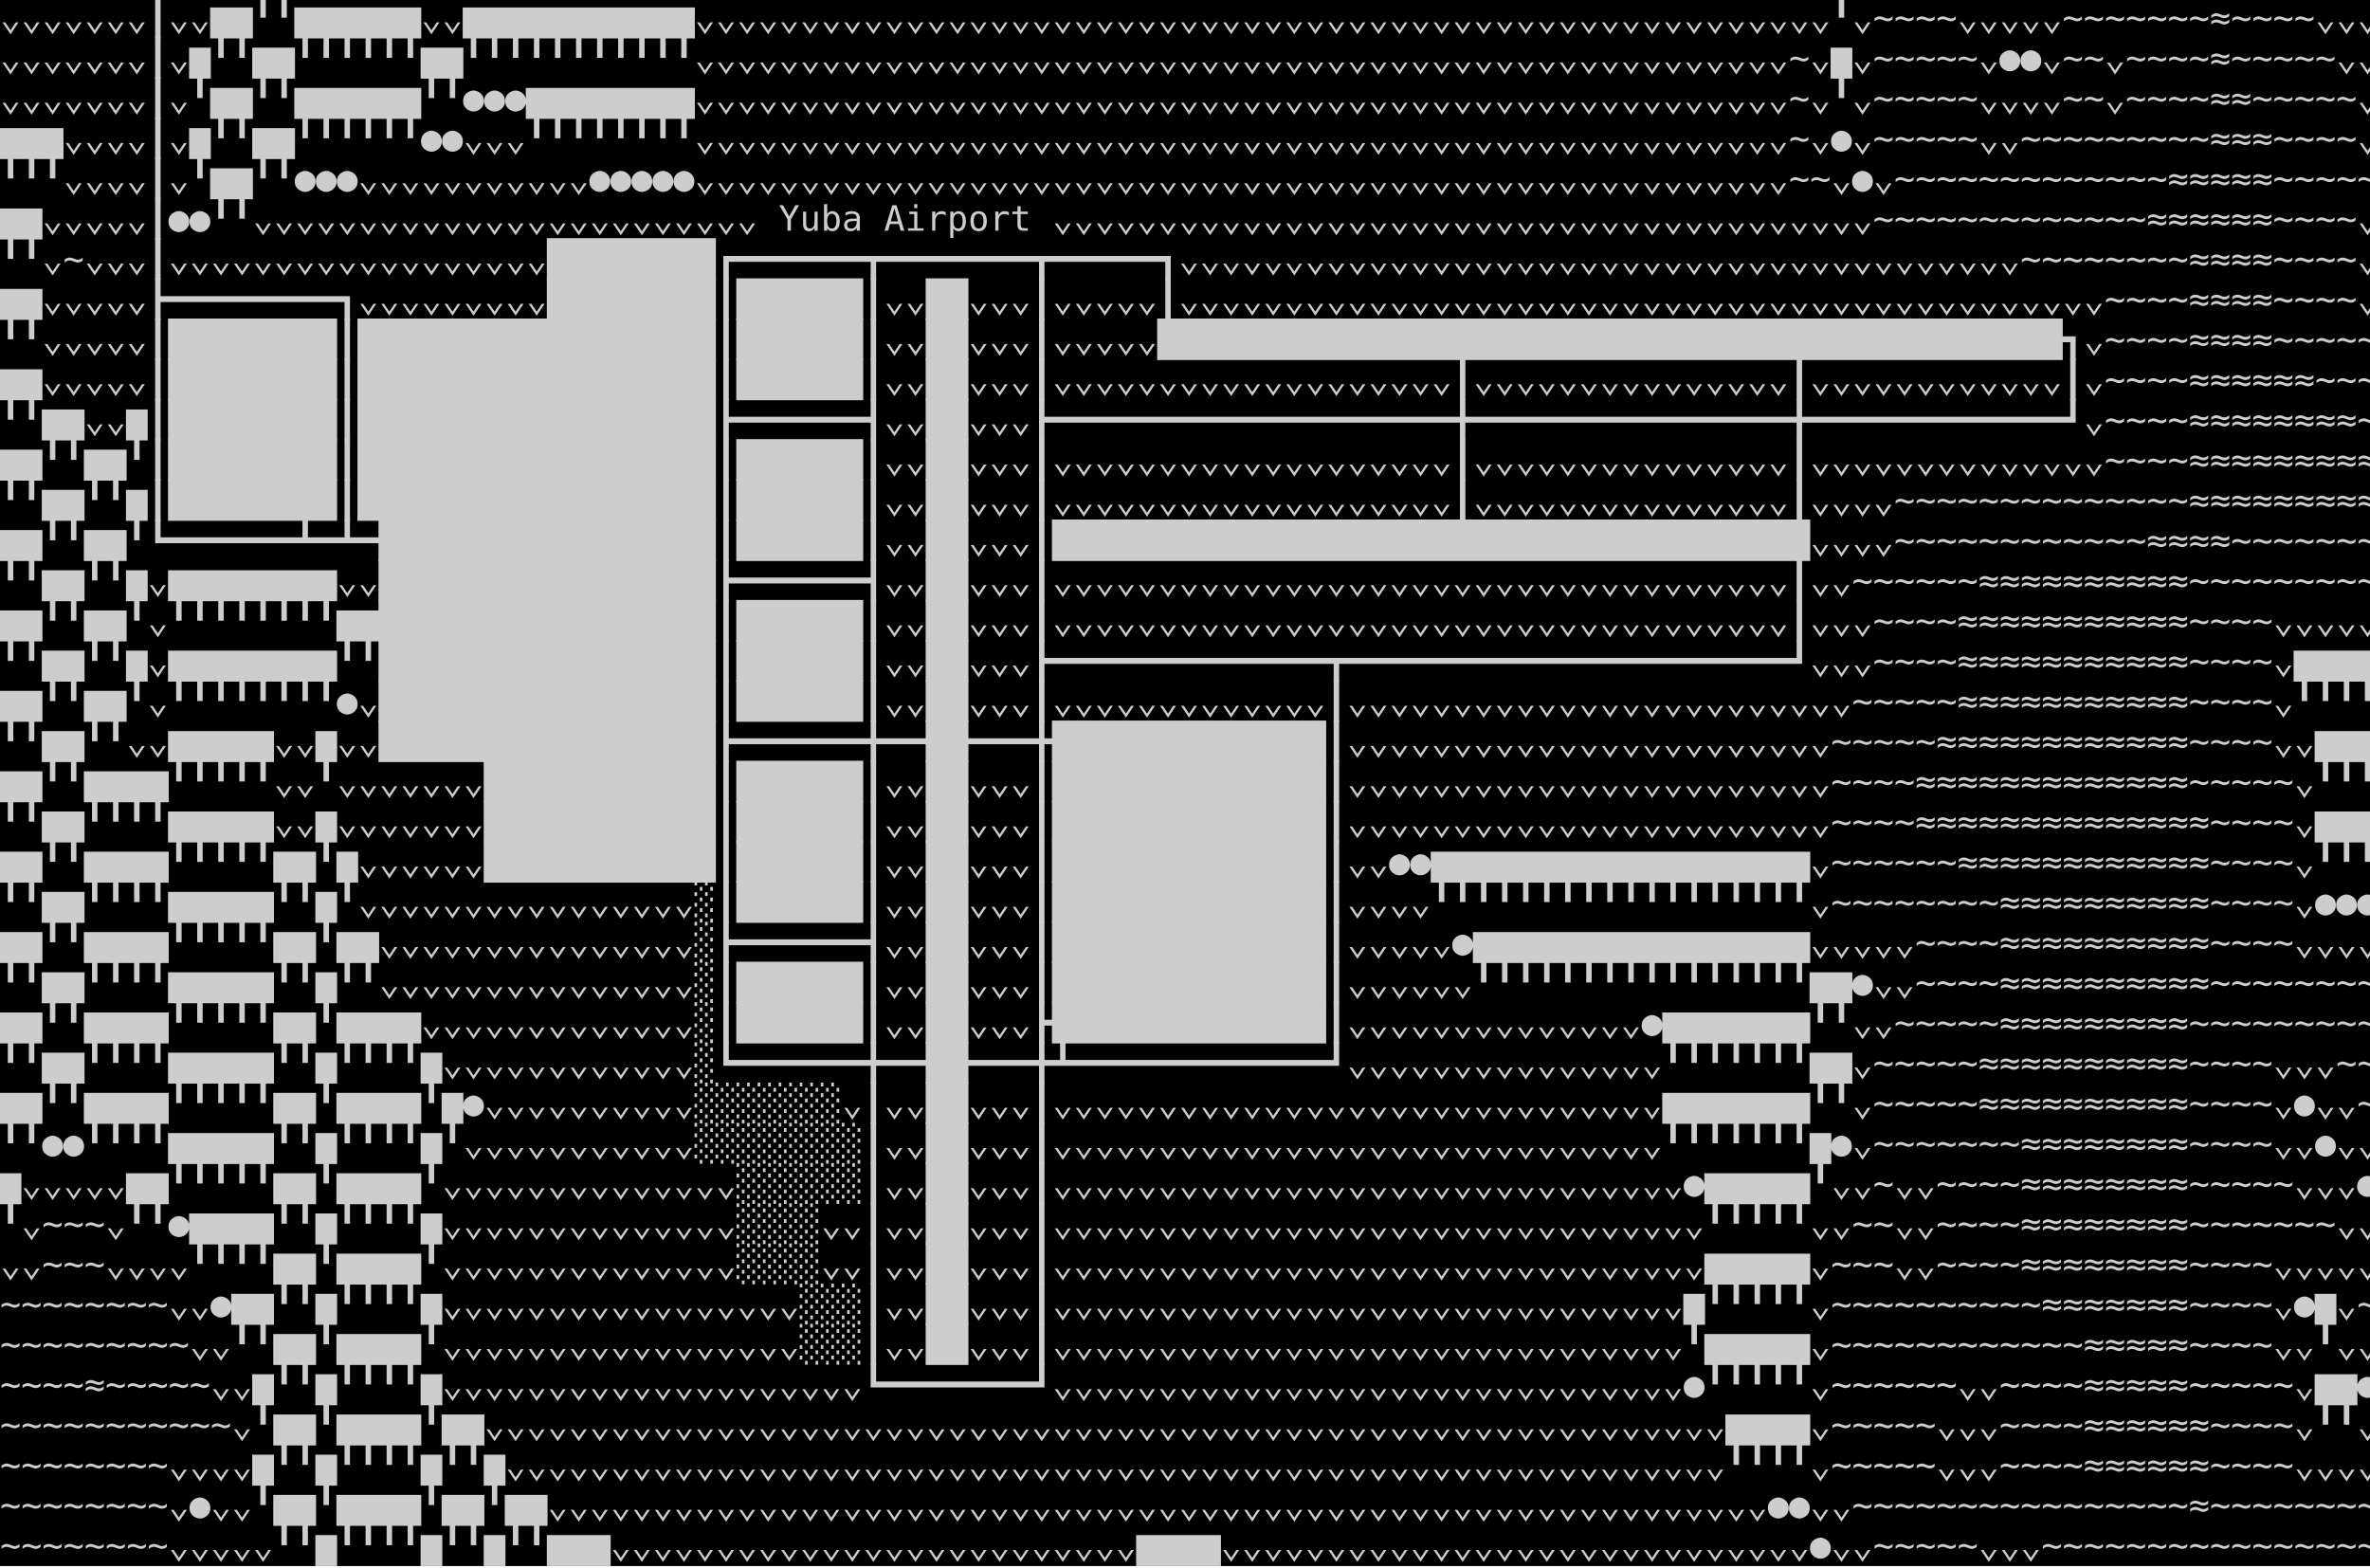
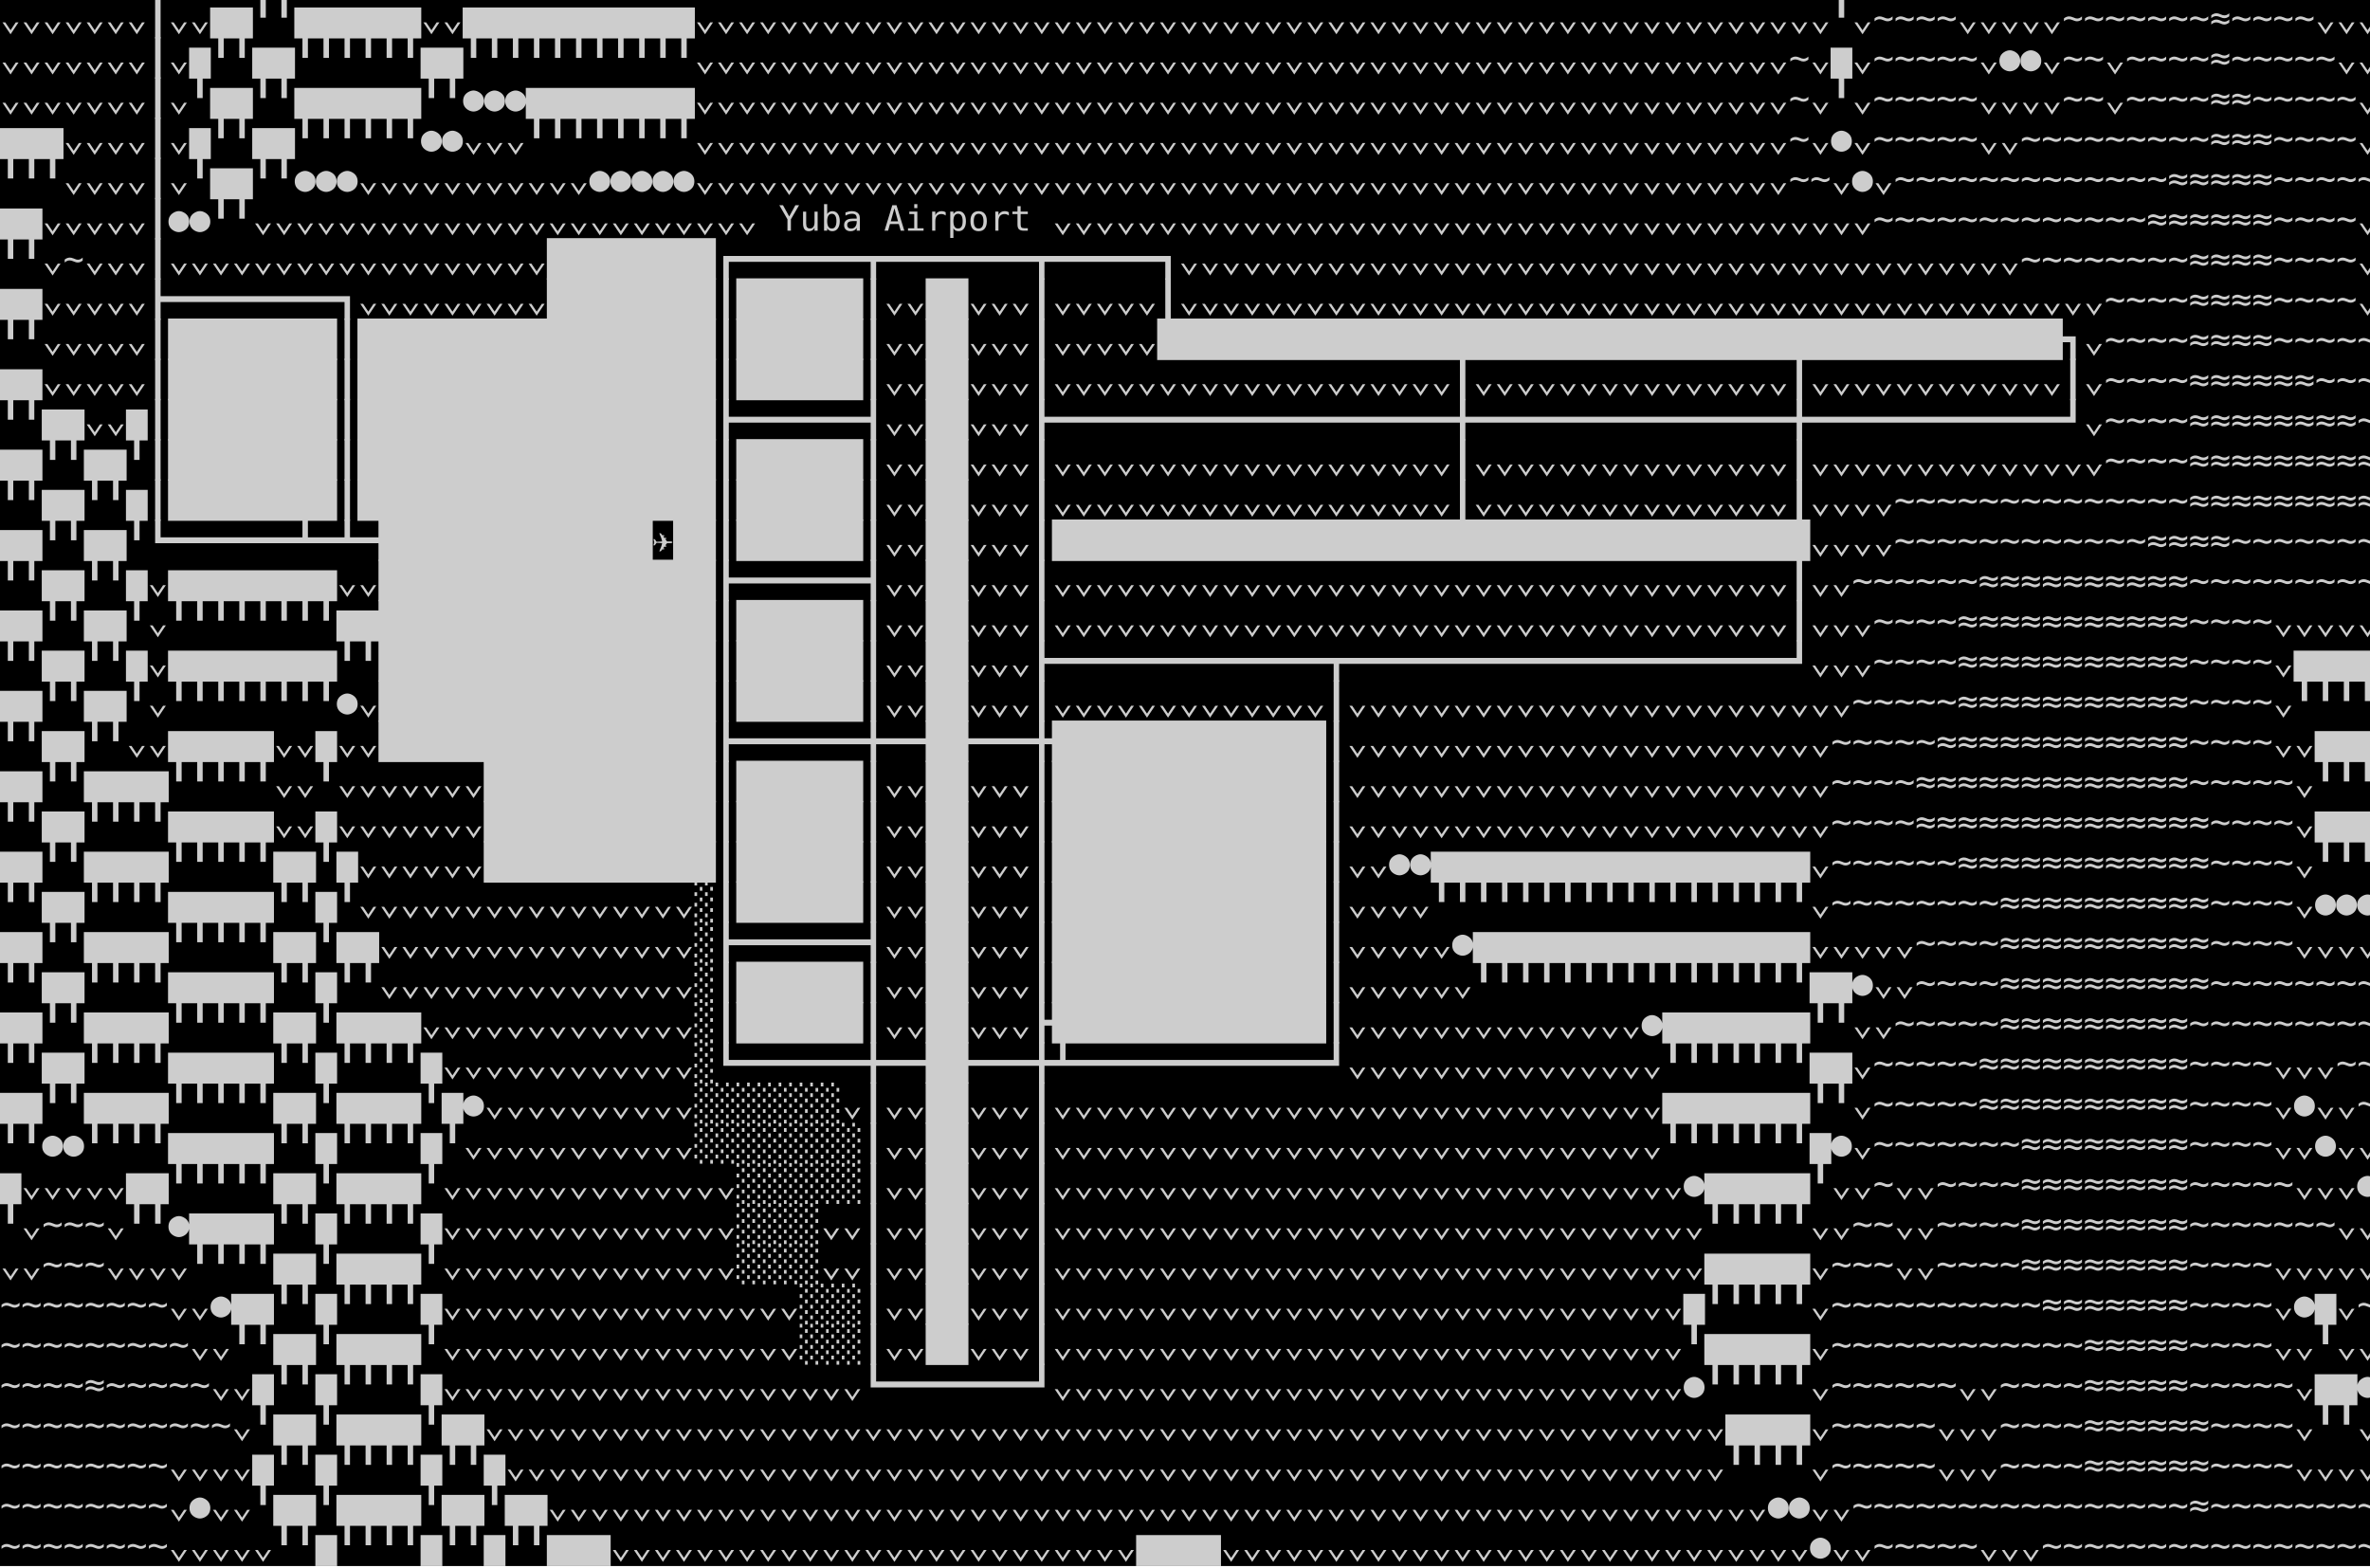
<svg xmlns="http://www.w3.org/2000/svg" version="1.1" width="678.0px" height="448.5px" viewBox="0 0 678.0 448.5" style="letter-spacing:0em;font-size:10px;font-family:'DejaVu Sans Mono';stroke:none">
  <text y="8.5" x="0.0" style="fill:#000000">█████████████████████████████████████████████████████████████████████████████████████████████████████████████████</text>
  <text y="20.0" x="0.0" style="fill:#000000">█████████████████████████████████████████████████████████████████████████████████████████████████████████████████</text>
  <text y="31.5" x="0.0" style="fill:#000000">█████████████████████████████████████████████████████████████████████████████████████████████████████████████████</text>
  <text y="43.0" x="0.0" style="fill:#000000">█████████████████████████████████████████████████████████████████████████████████████████████████████████████████</text>
  <text y="54.5" x="0.0" style="fill:#000000">█████████████████████████████████████████████████████████████████████████████████████████████████████████████████</text>
  <text y="66.0" x="0.0" style="fill:#000000">█████████████████████████████████████████████████████████████████████████████████████████████████████████████████</text>
  <text y="77.5" x="0.0" style="fill:#000000">█████████████████████████████████████████████████████████████████████████████████████████████████████████████████</text>
  <text y="89.0" x="0.0" style="fill:#000000">█████████████████████████████████████████████████████████████████████████████████████████████████████████████████</text>
  <text y="100.5" x="0.0" style="fill:#000000">█████████████████████████████████████████████████████████████████████████████████████████████████████████████████</text>
  <text y="112.0" x="0.0" style="fill:#000000">█████████████████████████████████████████████████████████████████████████████████████████████████████████████████</text>
  <text y="123.5" x="0.0" style="fill:#000000">█████████████████████████████████████████████████████████████████████████████████████████████████████████████████</text>
  <text y="135.0" x="0.0" style="fill:#000000">█████████████████████████████████████████████████████████████████████████████████████████████████████████████████</text>
  <text y="146.5" x="0.0" style="fill:#000000">█████████████████████████████████████████████████████████████████████████████████████████████████████████████████</text>
  <text y="158.0" x="0.0" style="fill:#000000">█████████████████████████████████████████████████████████████████████████████████████████████████████████████████</text>
  <text y="169.5" x="0.0" style="fill:#000000">█████████████████████████████████████████████████████████████████████████████████████████████████████████████████</text>
  <text y="181.0" x="0.0" style="fill:#000000">█████████████████████████████████████████████████████████████████████████████████████████████████████████████████</text>
  <text y="192.5" x="0.0" style="fill:#000000">█████████████████████████████████████████████████████████████████████████████████████████████████████████████████</text>
  <text y="204.0" x="0.0" style="fill:#000000">█████████████████████████████████████████████████████████████████████████████████████████████████████████████████</text>
  <text y="215.5" x="0.0" style="fill:#000000">█████████████████████████████████████████████████████████████████████████████████████████████████████████████████</text>
  <text y="227.0" x="0.0" style="fill:#000000">█████████████████████████████████████████████████████████████████████████████████████████████████████████████████</text>
  <text y="238.5" x="0.0" style="fill:#000000">█████████████████████████████████████████████████████████████████████████████████████████████████████████████████</text>
  <text y="250.0" x="0.0" style="fill:#000000">█████████████████████████████████████████████████████████████████████████████████████████████████████████████████</text>
  <text y="261.5" x="0.0" style="fill:#000000">█████████████████████████████████████████████████████████████████████████████████████████████████████████████████</text>
  <text y="273.0" x="0.0" style="fill:#000000">█████████████████████████████████████████████████████████████████████████████████████████████████████████████████</text>
  <text y="284.5" x="0.0" style="fill:#000000">█████████████████████████████████████████████████████████████████████████████████████████████████████████████████</text>
  <text y="296.0" x="0.0" style="fill:#000000">█████████████████████████████████████████████████████████████████████████████████████████████████████████████████</text>
  <text y="307.5" x="0.0" style="fill:#000000">█████████████████████████████████████████████████████████████████████████████████████████████████████████████████</text>
  <text y="319.0" x="0.0" style="fill:#000000">█████████████████████████████████████████████████████████████████████████████████████████████████████████████████</text>
  <text y="330.5" x="0.0" style="fill:#000000">█████████████████████████████████████████████████████████████████████████████████████████████████████████████████</text>
  <text y="342.0" x="0.0" style="fill:#000000">█████████████████████████████████████████████████████████████████████████████████████████████████████████████████</text>
  <text y="353.5" x="0.0" style="fill:#000000">█████████████████████████████████████████████████████████████████████████████████████████████████████████████████</text>
  <text y="365.0" x="0.0" style="fill:#000000">█████████████████████████████████████████████████████████████████████████████████████████████████████████████████</text>
  <text y="376.5" x="0.0" style="fill:#000000">█████████████████████████████████████████████████████████████████████████████████████████████████████████████████</text>
  <text y="388.0" x="0.0" style="fill:#000000">█████████████████████████████████████████████████████████████████████████████████████████████████████████████████</text>
  <text y="399.5" x="0.0" style="fill:#000000">█████████████████████████████████████████████████████████████████████████████████████████████████████████████████</text>
  <text y="411.0" x="0.0" style="fill:#000000">█████████████████████████████████████████████████████████████████████████████████████████████████████████████████</text>
  <text y="422.5" x="0.0" style="fill:#000000">█████████████████████████████████████████████████████████████████████████████████████████████████████████████████</text>
  <text y="434.0" x="0.0" style="fill:#000000">█████████████████████████████████████████████████████████████████████████████████████████████████████████████████</text>
  <text y="445.5" x="0.0" style="fill:#000000">█████████████████████████████████████████████████████████████████████████████████████████████████████████████████</text>
  <text y="8.5" x="0.0" style="fill:#cdcdcd">⌄⌄⌄⌄⌄⌄⌄┃⌄⌄▆▆╹╹▆▆▆▆▆▆⌄⌄▆▆▆▆▆▆▆▆▆▆▆⌄⌄⌄⌄⌄⌄⌄⌄⌄⌄⌄⌄⌄⌄⌄⌄⌄⌄⌄⌄⌄⌄⌄⌄⌄⌄⌄⌄⌄⌄⌄⌄⌄⌄⌄⌄⌄⌄⌄⌄⌄⌄⌄⌄⌄⌄⌄⌄⌄⌄⌄⌄⌄⌄╹⌄~~~~⌄⌄⌄⌄⌄~~~~~~~≈~~~~⌄⌄⌄</text>
  <text y="20.0" x="0.0" style="fill:#cdcdcd">⌄⌄⌄⌄⌄⌄⌄┃⌄▆╹╹▆▆╹╹╹╹╹╹▆▆╹╹╹╹╹╹╹╹╹╹╹⌄⌄⌄⌄⌄⌄⌄⌄⌄⌄⌄⌄⌄⌄⌄⌄⌄⌄⌄⌄⌄⌄⌄⌄⌄⌄⌄⌄⌄⌄⌄⌄⌄⌄⌄⌄⌄⌄⌄⌄⌄⌄⌄⌄⌄⌄⌄⌄⌄⌄⌄⌄~⌄▆⌄~~~~~⌄●●⌄~~⌄~~~~≈~~~~~⌄⌄</text>
  <text y="31.5" x="0.0" style="fill:#cdcdcd">⌄⌄⌄⌄⌄⌄⌄┃⌄╹▆▆╹╹▆▆▆▆▆▆╹╹●●●▆▆▆▆▆▆▆▆⌄⌄⌄⌄⌄⌄⌄⌄⌄⌄⌄⌄⌄⌄⌄⌄⌄⌄⌄⌄⌄⌄⌄⌄⌄⌄⌄⌄⌄⌄⌄⌄⌄⌄⌄⌄⌄⌄⌄⌄⌄⌄⌄⌄⌄⌄⌄⌄⌄⌄⌄⌄~⌄╹⌄~~~~~⌄⌄⌄⌄~~⌄~~~~≈≈~~~~~⌄</text>
  <text y="43.0" x="0.0" style="fill:#cdcdcd">▆▆▆⌄⌄⌄⌄┃⌄▆╹╹▆▆╹╹╹╹╹╹●●⌄⌄⌄╹╹╹╹╹╹╹╹⌄⌄⌄⌄⌄⌄⌄⌄⌄⌄⌄⌄⌄⌄⌄⌄⌄⌄⌄⌄⌄⌄⌄⌄⌄⌄⌄⌄⌄⌄⌄⌄⌄⌄⌄⌄⌄⌄⌄⌄⌄⌄⌄⌄⌄⌄⌄⌄⌄⌄⌄⌄~⌄●⌄~~~~~⌄⌄~~~~~~~~~≈≈≈~~~~⌄</text>
  <text y="54.5" x="0.0" style="fill:#cdcdcd">╹╹╹⌄⌄⌄⌄┃⌄╹▆▆╹╹●●●⌄⌄⌄⌄⌄⌄⌄⌄⌄⌄⌄●●●●●⌄⌄⌄⌄⌄⌄⌄⌄⌄⌄⌄⌄⌄⌄⌄⌄⌄⌄⌄⌄⌄⌄⌄⌄⌄⌄⌄⌄⌄⌄⌄⌄⌄⌄⌄⌄⌄⌄⌄⌄⌄⌄⌄⌄⌄⌄⌄⌄⌄⌄⌄⌄~~⌄●⌄~~~~~~~~~~~~~≈≈≈≈≈~~~~~</text>
  <text y="66.0" x="0.0" style="fill:#cdcdcd">▆▆⌄⌄⌄⌄⌄┃●●╹╹⌄⌄⌄⌄⌄⌄⌄⌄⌄⌄⌄⌄⌄⌄⌄⌄⌄⌄⌄⌄⌄⌄⌄⌄ Yuba Airport ⌄⌄⌄⌄⌄⌄⌄⌄⌄⌄⌄⌄⌄⌄⌄⌄⌄⌄⌄⌄⌄⌄⌄⌄⌄⌄⌄⌄⌄⌄⌄⌄⌄⌄⌄⌄⌄⌄⌄~~~~~~~~~~~~~≈≈≈≈≈≈~~~~⌄</text>
  <text y="77.5" x="0.0" style="fill:#cdcdcd">╹╹⌄~⌄⌄⌄┃⌄⌄⌄⌄⌄⌄⌄⌄⌄⌄⌄⌄⌄⌄⌄⌄⌄⌄████████┏━━━━━━┳━━━━━━━┳━━━━━┓⌄⌄⌄⌄⌄⌄⌄⌄⌄⌄⌄⌄⌄⌄⌄⌄⌄⌄⌄⌄⌄⌄⌄⌄⌄⌄⌄⌄⌄⌄⌄⌄⌄⌄⌄⌄⌄⌄⌄⌄~~~~~~~~≈≈≈≈~~~~⌄</text>
  <text y="89.0" x="0.0" style="fill:#cdcdcd">▆▆⌄⌄⌄⌄⌄┣━━━━━━━━┓⌄⌄⌄⌄⌄⌄⌄⌄⌄████████┃██████┃⌄⌄██⌄⌄⌄┃⌄⌄⌄⌄⌄┃⌄⌄⌄⌄⌄⌄⌄⌄⌄⌄⌄⌄⌄⌄⌄⌄⌄⌄⌄⌄⌄⌄⌄⌄⌄⌄⌄⌄⌄⌄⌄⌄⌄⌄⌄⌄⌄⌄⌄⌄⌄⌄⌄⌄~~~~≈≈≈≈~~~~⌄</text>
  <text y="100.5" x="0.0" style="fill:#cdcdcd">╹╹⌄⌄⌄⌄⌄┃████████┃█████████████████┃██████┃⌄⌄██⌄⌄⌄┃⌄⌄⌄⌄⌄███████████████████████████████████████████┓⌄~~~~≈≈≈≈~~~~~</text>
  <text y="112.0" x="0.0" style="fill:#cdcdcd">▆▆⌄⌄⌄⌄⌄┃████████┃█████████████████┃██████┃⌄⌄██⌄⌄⌄┃⌄⌄⌄⌄⌄⌄⌄⌄⌄⌄⌄⌄⌄⌄⌄⌄⌄⌄⌄┃⌄⌄⌄⌄⌄⌄⌄⌄⌄⌄⌄⌄⌄⌄⌄┃⌄⌄⌄⌄⌄⌄⌄⌄⌄⌄⌄⌄┃⌄~~~~≈≈≈≈≈≈~~~</text>
  <text y="123.5" x="0.0" style="fill:#cdcdcd">╹╹▆▆⌄⌄▆┃████████┃█████████████████┣━━━━━━┫⌄⌄██⌄⌄⌄┣━━━━━━━━━━━━━━━━━━━╋━━━━━━━━━━━━━━━╋━━━━━━━━━━━━┛⌄~~~~≈≈≈≈≈≈≈≈~</text>
  <text y="135.0" x="0.0" style="fill:#cdcdcd">▆▆╹╹▆▆╹┃████████┃█████████████████┃██████┃⌄⌄██⌄⌄⌄┃⌄⌄⌄⌄⌄⌄⌄⌄⌄⌄⌄⌄⌄⌄⌄⌄⌄⌄⌄┃⌄⌄⌄⌄⌄⌄⌄⌄⌄⌄⌄⌄⌄⌄⌄┃⌄⌄⌄⌄⌄⌄⌄⌄⌄⌄⌄⌄⌄⌄~~~~≈≈≈≈≈≈≈≈≈</text>
  <text y="146.5" x="0.0" style="fill:#cdcdcd">╹╹▆▆╹╹▆┃████████┃█████████████████┃██████┃⌄⌄██⌄⌄⌄┃⌄⌄⌄⌄⌄⌄⌄⌄⌄⌄⌄⌄⌄⌄⌄⌄⌄⌄⌄┃⌄⌄⌄⌄⌄⌄⌄⌄⌄⌄⌄⌄⌄⌄⌄┃⌄⌄⌄⌄~~~~~~~~~~~~~~≈≈≈≈≈≈≈≈≈</text>
-   <text y="158.0" x="0.0" style="fill:#cdcdcd">▆▆╹╹▆▆╹┗━━━━━━┻━┻━████████████████┃██████┃⌄⌄██⌄⌄⌄┃████████████████████████████████████⌄⌄⌄⌄~~~~~~~~~~~~≈≈≈≈~~~~~~~</text>
+   <text y="158.0" x="0.0" style="fill:#cdcdcd">▆▆╹╹▆▆╹┗━━━━━━┻━┻━█████████████✈██┃██████┃⌄⌄██⌄⌄⌄┃████████████████████████████████████⌄⌄⌄⌄~~~~~~~~~~~~≈≈≈≈~~~~~~~</text>
  <text y="169.5" x="0.0" style="fill:#cdcdcd">╹╹▆▆╹╹▆⌄▆▆▆▆▆▆▆▆⌄⌄████████████████┣━━━━━━┫⌄⌄██⌄⌄⌄┃⌄⌄⌄⌄⌄⌄⌄⌄⌄⌄⌄⌄⌄⌄⌄⌄⌄⌄⌄⌄⌄⌄⌄⌄⌄⌄⌄⌄⌄⌄⌄⌄⌄⌄⌄┃⌄⌄~~~~~~≈≈≈≈≈≈≈≈≈≈~~~~~~~~~</text>
  <text y="181.0" x="0.0" style="fill:#cdcdcd">▆▆╹╹▆▆╹⌄╹╹╹╹╹╹╹╹▆▆████████████████┃██████┃⌄⌄██⌄⌄⌄┃⌄⌄⌄⌄⌄⌄⌄⌄⌄⌄⌄⌄⌄⌄⌄⌄⌄⌄⌄⌄⌄⌄⌄⌄⌄⌄⌄⌄⌄⌄⌄⌄⌄⌄⌄┃⌄⌄⌄~~~~≈≈≈≈≈≈≈≈≈≈≈~~~~⌄⌄⌄⌄⌄</text>
  <text y="192.5" x="0.0" style="fill:#cdcdcd">╹╹▆▆╹╹▆⌄▆▆▆▆▆▆▆▆╹╹████████████████┃██████┃⌄⌄██⌄⌄⌄┣━━━━━━━━━━━━━┳━━━━━━━━━━━━━━━━━━━━━┛⌄⌄⌄~~~~≈≈≈≈≈≈≈≈≈≈≈~~~~⌄▆▆▆▆</text>
  <text y="204.0" x="0.0" style="fill:#cdcdcd">▆▆╹╹▆▆╹⌄╹╹╹╹╹╹╹╹●⌄████████████████┃██████┃⌄⌄██⌄⌄⌄┃⌄⌄⌄⌄⌄⌄⌄⌄⌄⌄⌄⌄⌄┃⌄⌄⌄⌄⌄⌄⌄⌄⌄⌄⌄⌄⌄⌄⌄⌄⌄⌄⌄⌄⌄⌄⌄⌄~~~~~≈≈≈≈≈≈≈≈≈≈≈~~~~⌄╹╹╹╹</text>
  <text y="215.5" x="0.0" style="fill:#cdcdcd">╹╹▆▆╹╹⌄⌄▆▆▆▆▆⌄⌄▆⌄⌄████████████████┣━━━━━━╋━━██━━━╋█████████████┃⌄⌄⌄⌄⌄⌄⌄⌄⌄⌄⌄⌄⌄⌄⌄⌄⌄⌄⌄⌄⌄⌄⌄~~~~~≈≈≈≈≈≈≈≈≈≈≈≈~~~~⌄⌄▆▆▆</text>
  <text y="227.0" x="0.0" style="fill:#cdcdcd">▆▆╹╹▆▆▆▆╹╹╹╹╹⌄⌄╹⌄⌄⌄⌄⌄⌄⌄███████████┃██████┃⌄⌄██⌄⌄⌄┃█████████████┃⌄⌄⌄⌄⌄⌄⌄⌄⌄⌄⌄⌄⌄⌄⌄⌄⌄⌄⌄⌄⌄⌄⌄~~~~≈≈≈≈≈≈≈≈≈≈≈≈≈~~~~~⌄╹╹╹</text>
  <text y="238.5" x="0.0" style="fill:#cdcdcd">╹╹▆▆╹╹╹╹▆▆▆▆▆⌄⌄▆⌄⌄⌄⌄⌄⌄⌄███████████┃██████┃⌄⌄██⌄⌄⌄┃█████████████┃⌄⌄⌄⌄⌄⌄⌄⌄⌄⌄⌄⌄⌄⌄⌄⌄⌄⌄⌄⌄⌄⌄⌄~~~~≈≈≈≈≈≈≈≈≈≈≈≈≈≈~~~~⌄▆▆▆</text>
  <text y="250.0" x="0.0" style="fill:#cdcdcd">▆▆╹╹▆▆▆▆╹╹╹╹╹▆▆╹▆⌄⌄⌄⌄⌄⌄███████████┃██████┃⌄⌄██⌄⌄⌄┃█████████████┃⌄⌄●●▆▆▆▆▆▆▆▆▆▆▆▆▆▆▆▆▆▆⌄~~~~~~≈≈≈≈≈≈≈≈≈≈≈≈~~~~⌄╹╹╹</text>
  <text y="261.5" x="0.0" style="fill:#cdcdcd">╹╹▆▆╹╹╹╹▆▆▆▆▆╹╹▆╹⌄⌄⌄⌄⌄⌄⌄⌄⌄⌄⌄⌄⌄⌄⌄⌄░┃██████┃⌄⌄██⌄⌄⌄┃█████████████┃⌄⌄⌄⌄╹╹╹╹╹╹╹╹╹╹╹╹╹╹╹╹╹╹⌄~~~~~~~~≈≈≈≈≈≈≈≈≈≈~~~~⌄●●●</text>
  <text y="273.0" x="0.0" style="fill:#cdcdcd">▆▆╹╹▆▆▆▆╹╹╹╹╹▆▆╹▆▆⌄⌄⌄⌄⌄⌄⌄⌄⌄⌄⌄⌄⌄⌄⌄░┣━━━━━━┫⌄⌄██⌄⌄⌄┃█████████████┃⌄⌄⌄⌄⌄●▆▆▆▆▆▆▆▆▆▆▆▆▆▆▆▆⌄⌄⌄⌄⌄~~~~≈≈≈≈≈≈≈≈≈≈~~~~⌄⌄⌄⌄</text>
  <text y="284.5" x="0.0" style="fill:#cdcdcd">╹╹▆▆╹╹╹╹▆▆▆▆▆╹╹▆╹╹⌄⌄⌄⌄⌄⌄⌄⌄⌄⌄⌄⌄⌄⌄⌄░┃██████┃⌄⌄██⌄⌄⌄┃█████████████┃⌄⌄⌄⌄⌄⌄╹╹╹╹╹╹╹╹╹╹╹╹╹╹╹╹▆▆●⌄⌄~~~~≈≈≈≈≈≈≈≈≈≈~~~~~~~~</text>
  <text y="296.0" x="0.0" style="fill:#cdcdcd">▆▆╹╹▆▆▆▆╹╹╹╹╹▆▆╹▆▆▆▆⌄⌄⌄⌄⌄⌄⌄⌄⌄⌄⌄⌄⌄░┃██████┃⌄⌄██⌄⌄⌄┣█████████████┃⌄⌄⌄⌄⌄⌄⌄⌄⌄⌄⌄⌄⌄⌄●▆▆▆▆▆▆▆╹╹⌄⌄~~~~~≈≈≈≈≈≈≈≈≈~~~~~~~~~</text>
  <text y="307.5" x="0.0" style="fill:#cdcdcd">╹╹▆▆╹╹╹╹▆▆▆▆▆╹╹▆╹╹╹╹▆⌄⌄⌄⌄⌄⌄⌄⌄⌄⌄⌄⌄░┗━━━━━━╋━━██━━━╋┻━━━━━━━━━━━━┛⌄⌄⌄⌄⌄⌄⌄⌄⌄⌄⌄⌄⌄⌄⌄╹╹╹╹╹╹╹▆▆⌄~~~~~≈≈≈≈≈≈≈≈≈≈~~~~⌄⌄⌄~~</text>
  <text y="319.0" x="0.0" style="fill:#cdcdcd">▆▆╹╹▆▆▆▆╹╹╹╹╹▆▆╹▆▆▆▆╹▆●⌄⌄⌄⌄⌄⌄⌄⌄⌄⌄░░░░░░░⌄┃⌄⌄██⌄⌄⌄┃⌄⌄⌄⌄⌄⌄⌄⌄⌄⌄⌄⌄⌄⌄⌄⌄⌄⌄⌄⌄⌄⌄⌄⌄⌄⌄⌄⌄⌄▆▆▆▆▆▆▆╹╹⌄~~~~~≈≈≈≈≈≈≈≈≈≈~~~~⌄●⌄⌄~</text>
  <text y="330.5" x="0.0" style="fill:#cdcdcd">╹╹●●╹╹╹╹▆▆▆▆▆╹╹▆╹╹╹╹▆╹⌄⌄⌄⌄⌄⌄⌄⌄⌄⌄⌄░░░░░░░░┃⌄⌄██⌄⌄⌄┃⌄⌄⌄⌄⌄⌄⌄⌄⌄⌄⌄⌄⌄⌄⌄⌄⌄⌄⌄⌄⌄⌄⌄⌄⌄⌄⌄⌄⌄╹╹╹╹╹╹╹▆●⌄~~~~~~~≈≈≈≈≈≈≈≈~~~~⌄⌄●⌄⌄</text>
  <text y="342.0" x="0.0" style="fill:#cdcdcd">▆⌄⌄⌄⌄⌄▆▆╹╹╹╹╹▆▆╹▆▆▆▆╹⌄⌄⌄⌄⌄⌄⌄⌄⌄⌄⌄⌄⌄⌄░░░░░░┃⌄⌄██⌄⌄⌄┃⌄⌄⌄⌄⌄⌄⌄⌄⌄⌄⌄⌄⌄⌄⌄⌄⌄⌄⌄⌄⌄⌄⌄⌄⌄⌄⌄⌄⌄⌄●▆▆▆▆▆╹⌄⌄~⌄⌄~~~~≈≈≈≈≈≈≈≈~~~~~⌄⌄⌄●</text>
  <text y="353.5" x="0.0" style="fill:#cdcdcd">╹⌄~~~⌄╹╹●▆▆▆▆╹╹▆╹╹╹╹▆⌄⌄⌄⌄⌄⌄⌄⌄⌄⌄⌄⌄⌄⌄░░░░⌄⌄┃⌄⌄██⌄⌄⌄┃⌄⌄⌄⌄⌄⌄⌄⌄⌄⌄⌄⌄⌄⌄⌄⌄⌄⌄⌄⌄⌄⌄⌄⌄⌄⌄⌄⌄⌄⌄⌄╹╹╹╹╹⌄⌄~~⌄⌄~~~~≈≈≈≈≈≈≈≈~~~~~~~⌄⌄</text>
  <text y="365.0" x="0.0" style="fill:#cdcdcd">⌄⌄~~~⌄⌄⌄⌄╹╹╹╹▆▆╹▆▆▆▆╹⌄⌄⌄⌄⌄⌄⌄⌄⌄⌄⌄⌄⌄⌄░░░░⌄⌄┃⌄⌄██⌄⌄⌄┃⌄⌄⌄⌄⌄⌄⌄⌄⌄⌄⌄⌄⌄⌄⌄⌄⌄⌄⌄⌄⌄⌄⌄⌄⌄⌄⌄⌄⌄⌄⌄▆▆▆▆▆⌄~~~⌄⌄~~~~≈≈≈≈≈≈≈≈~~~~⌄⌄⌄⌄⌄</text>
  <text y="376.5" x="0.0" style="fill:#cdcdcd">~~~~~~~~⌄⌄●▆▆╹╹▆╹╹╹╹▆⌄⌄⌄⌄⌄⌄⌄⌄⌄⌄⌄⌄⌄⌄⌄⌄⌄░░░┃⌄⌄██⌄⌄⌄┃⌄⌄⌄⌄⌄⌄⌄⌄⌄⌄⌄⌄⌄⌄⌄⌄⌄⌄⌄⌄⌄⌄⌄⌄⌄⌄⌄⌄⌄⌄▆╹╹╹╹╹⌄~~~~~~~~~~≈≈≈≈≈≈≈~~~~⌄●▆⌄~</text>
  <text y="388.0" x="0.0" style="fill:#cdcdcd">~~~~~~~~~⌄⌄╹╹▆▆╹▆▆▆▆╹⌄⌄⌄⌄⌄⌄⌄⌄⌄⌄⌄⌄⌄⌄⌄⌄⌄░░░┃⌄⌄██⌄⌄⌄┃⌄⌄⌄⌄⌄⌄⌄⌄⌄⌄⌄⌄⌄⌄⌄⌄⌄⌄⌄⌄⌄⌄⌄⌄⌄⌄⌄⌄⌄⌄╹▆▆▆▆▆⌄~~~~~~~~~~~~≈≈≈≈≈~~~~⌄⌄╹⌄⌄</text>
  <text y="399.5" x="0.0" style="fill:#cdcdcd">~~~~≈~~~~~⌄⌄▆╹╹▆╹╹╹╹▆⌄⌄⌄⌄⌄⌄⌄⌄⌄⌄⌄⌄⌄⌄⌄⌄⌄⌄⌄⌄┗━━━━━━━┛⌄⌄⌄⌄⌄⌄⌄⌄⌄⌄⌄⌄⌄⌄⌄⌄⌄⌄⌄⌄⌄⌄⌄⌄⌄⌄⌄⌄⌄⌄●╹╹╹╹╹⌄~~~~~~⌄⌄~~~~≈≈≈≈≈~~~~~⌄▆▆●</text>
  <text y="411.0" x="0.0" style="fill:#cdcdcd">~~~~~~~~~~~⌄╹▆▆╹▆▆▆▆╹▆▆⌄⌄⌄⌄⌄⌄⌄⌄⌄⌄⌄⌄⌄⌄⌄⌄⌄⌄⌄⌄⌄⌄⌄⌄⌄⌄⌄⌄⌄⌄⌄⌄⌄⌄⌄⌄⌄⌄⌄⌄⌄⌄⌄⌄⌄⌄⌄⌄⌄⌄⌄⌄⌄⌄⌄⌄⌄⌄⌄▆▆▆▆⌄~~~~~⌄⌄⌄~~~~≈≈≈≈≈≈~~~~⌄╹╹⌄</text>
  <text y="422.5" x="0.0" style="fill:#cdcdcd">~~~~~~~~⌄⌄⌄⌄▆╹╹▆╹╹╹╹▆╹╹▆⌄⌄⌄⌄⌄⌄⌄⌄⌄⌄⌄⌄⌄⌄⌄⌄⌄⌄⌄⌄⌄⌄⌄⌄⌄⌄⌄⌄⌄⌄⌄⌄⌄⌄⌄⌄⌄⌄⌄⌄⌄⌄⌄⌄⌄⌄⌄⌄⌄⌄⌄⌄⌄⌄⌄⌄⌄⌄╹╹╹╹⌄~~~~~⌄⌄⌄~~~~≈≈≈≈≈≈~~~~⌄⌄⌄⌄</text>
  <text y="434.0" x="0.0" style="fill:#cdcdcd">~~~~~~~~⌄●⌄⌄╹▆▆╹▆▆▆▆╹▆▆╹▆▆⌄⌄⌄⌄⌄⌄⌄⌄⌄⌄⌄⌄⌄⌄⌄⌄⌄⌄⌄⌄⌄⌄⌄⌄⌄⌄⌄⌄⌄⌄⌄⌄⌄⌄⌄⌄⌄⌄⌄⌄⌄⌄⌄⌄⌄⌄⌄⌄⌄⌄⌄⌄⌄⌄⌄⌄⌄⌄●●⌄⌄~~~~~~~~~~~~~~~~≈~~~~~~~~</text>
  <text y="445.5" x="0.0" style="fill:#cdcdcd">~~~~~~~~⌄⌄⌄⌄⌄╹╹▆╹╹╹╹▆╹╹▆╹╹▆▆▆⌄⌄⌄⌄⌄⌄⌄⌄⌄⌄⌄⌄⌄⌄⌄⌄⌄⌄⌄⌄⌄⌄⌄⌄⌄▆▆▆▆⌄⌄⌄⌄⌄⌄⌄⌄⌄⌄⌄⌄⌄⌄⌄⌄⌄⌄⌄⌄⌄⌄⌄⌄⌄⌄⌄⌄●⌄⌄~~~~~⌄⌄⌄~~~~~~~~~~~~~~~~</text>
</svg>
